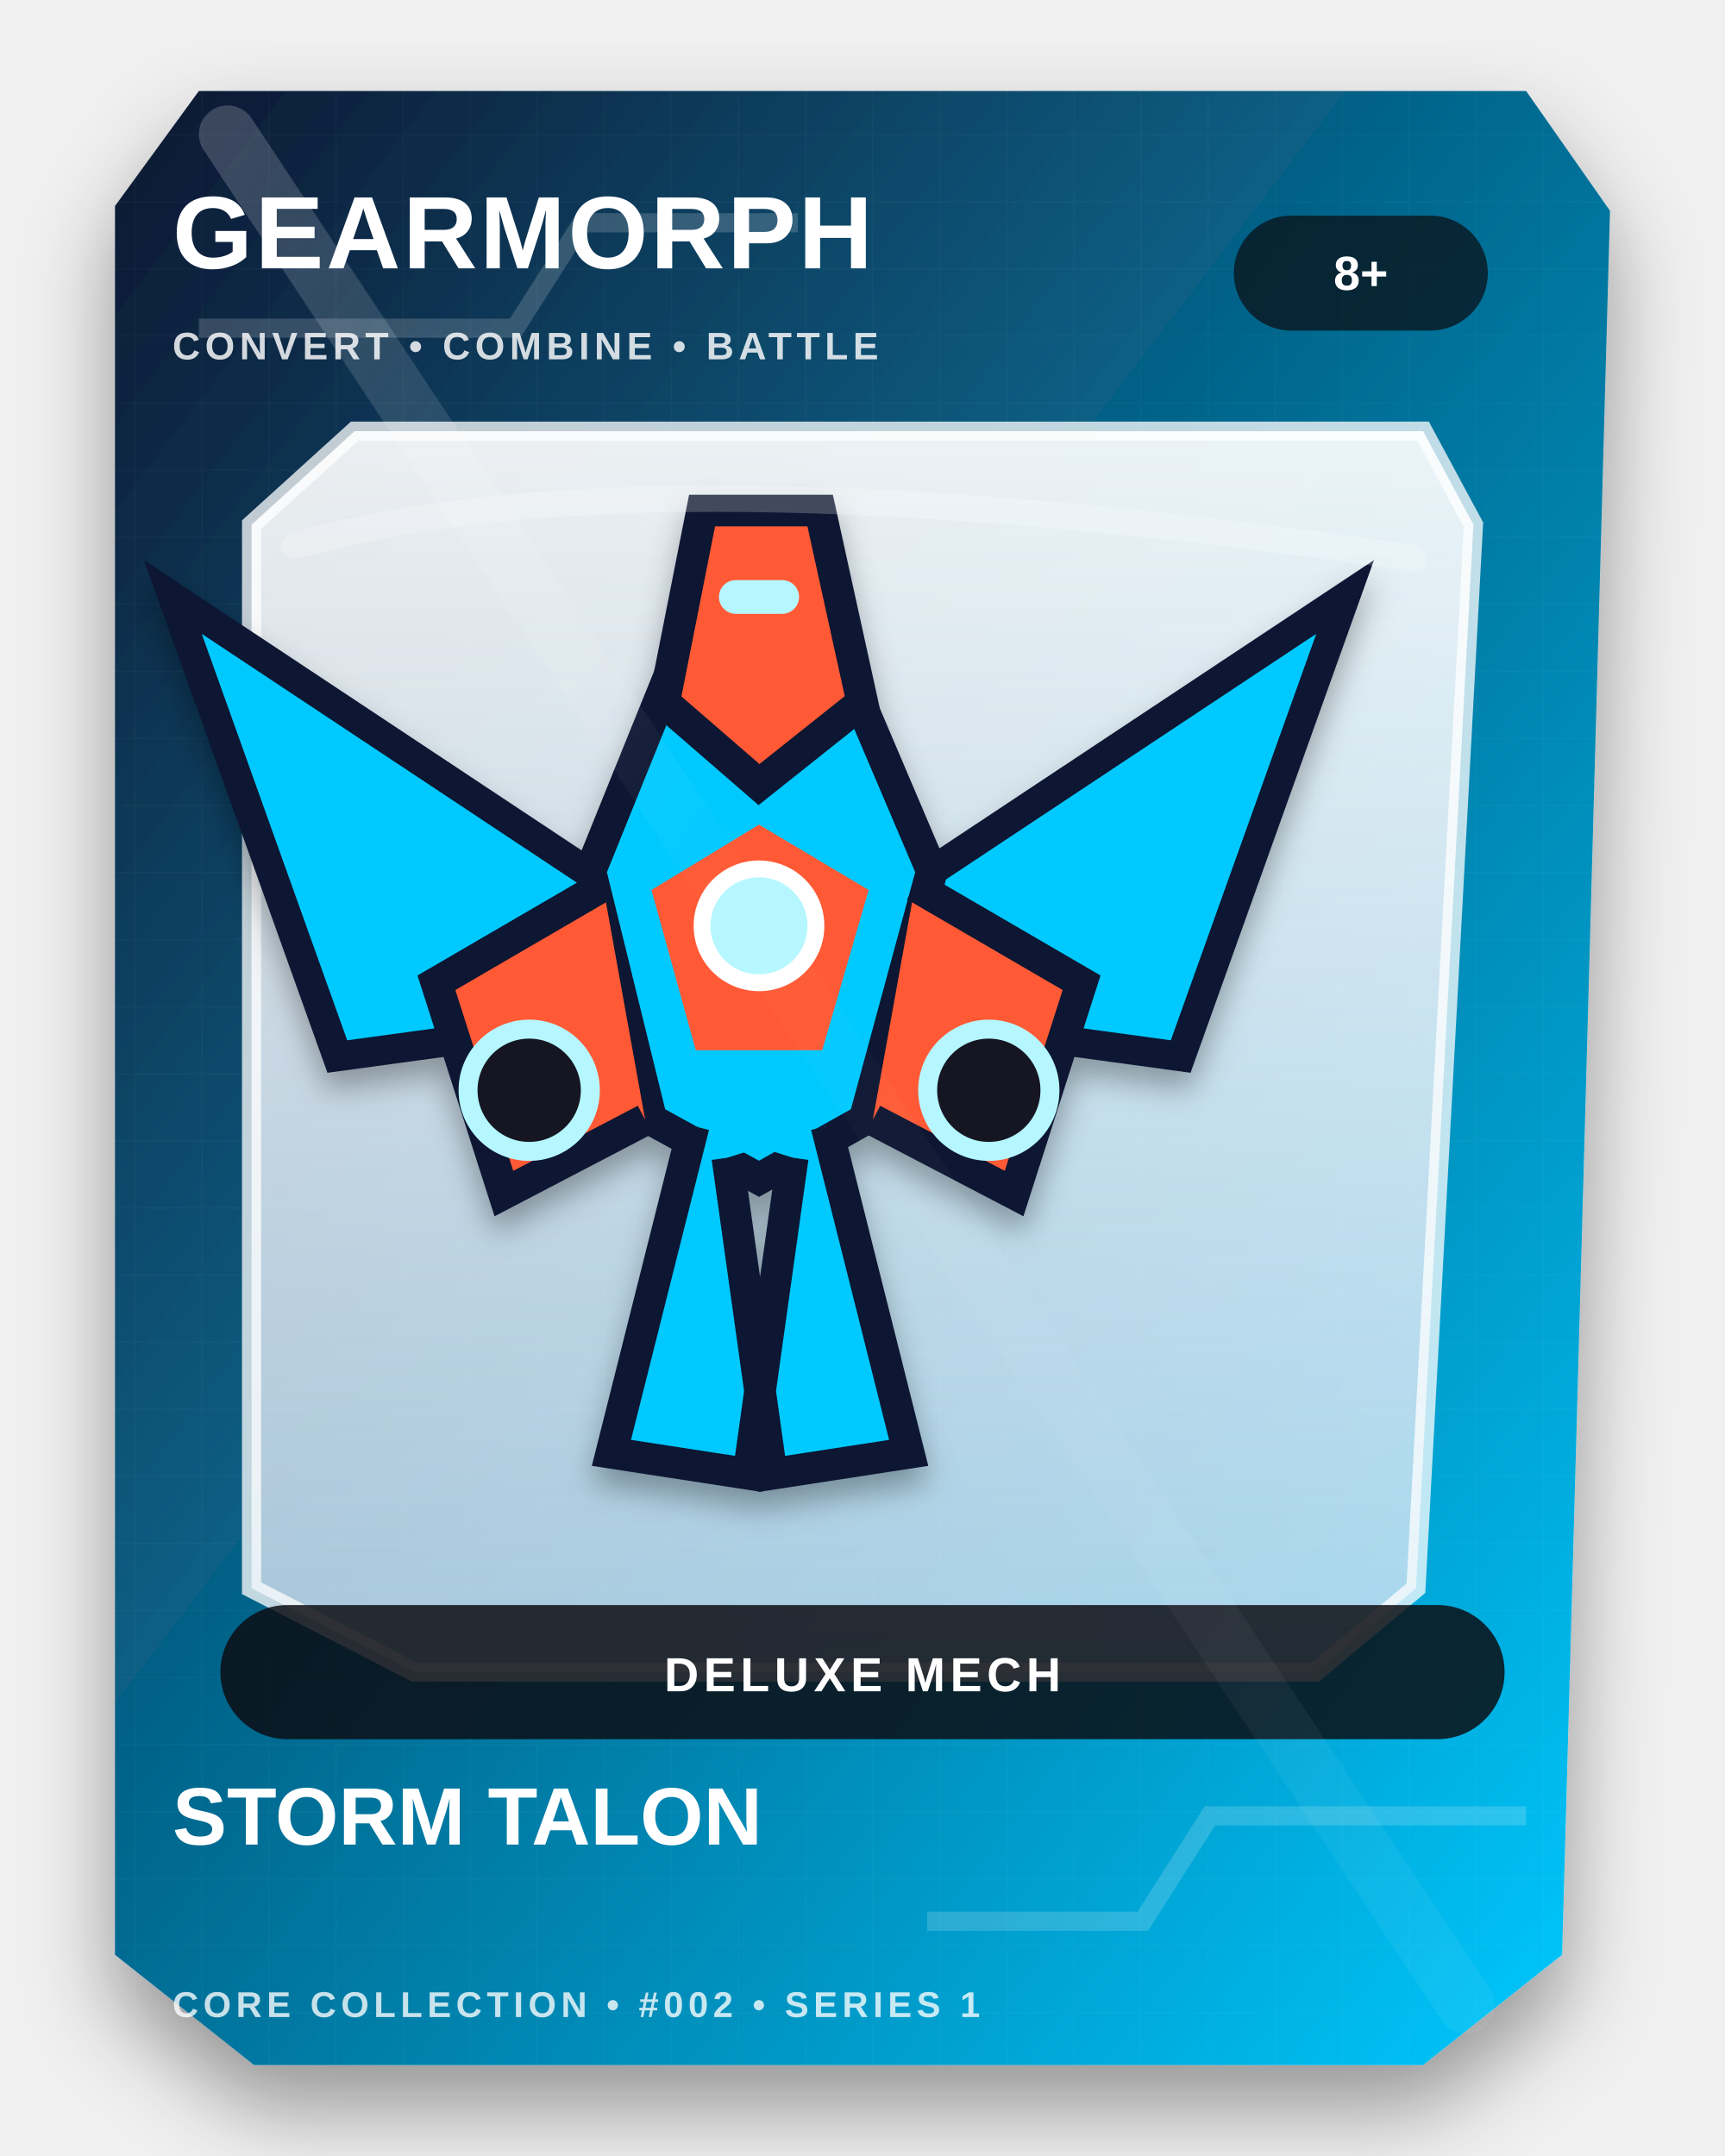
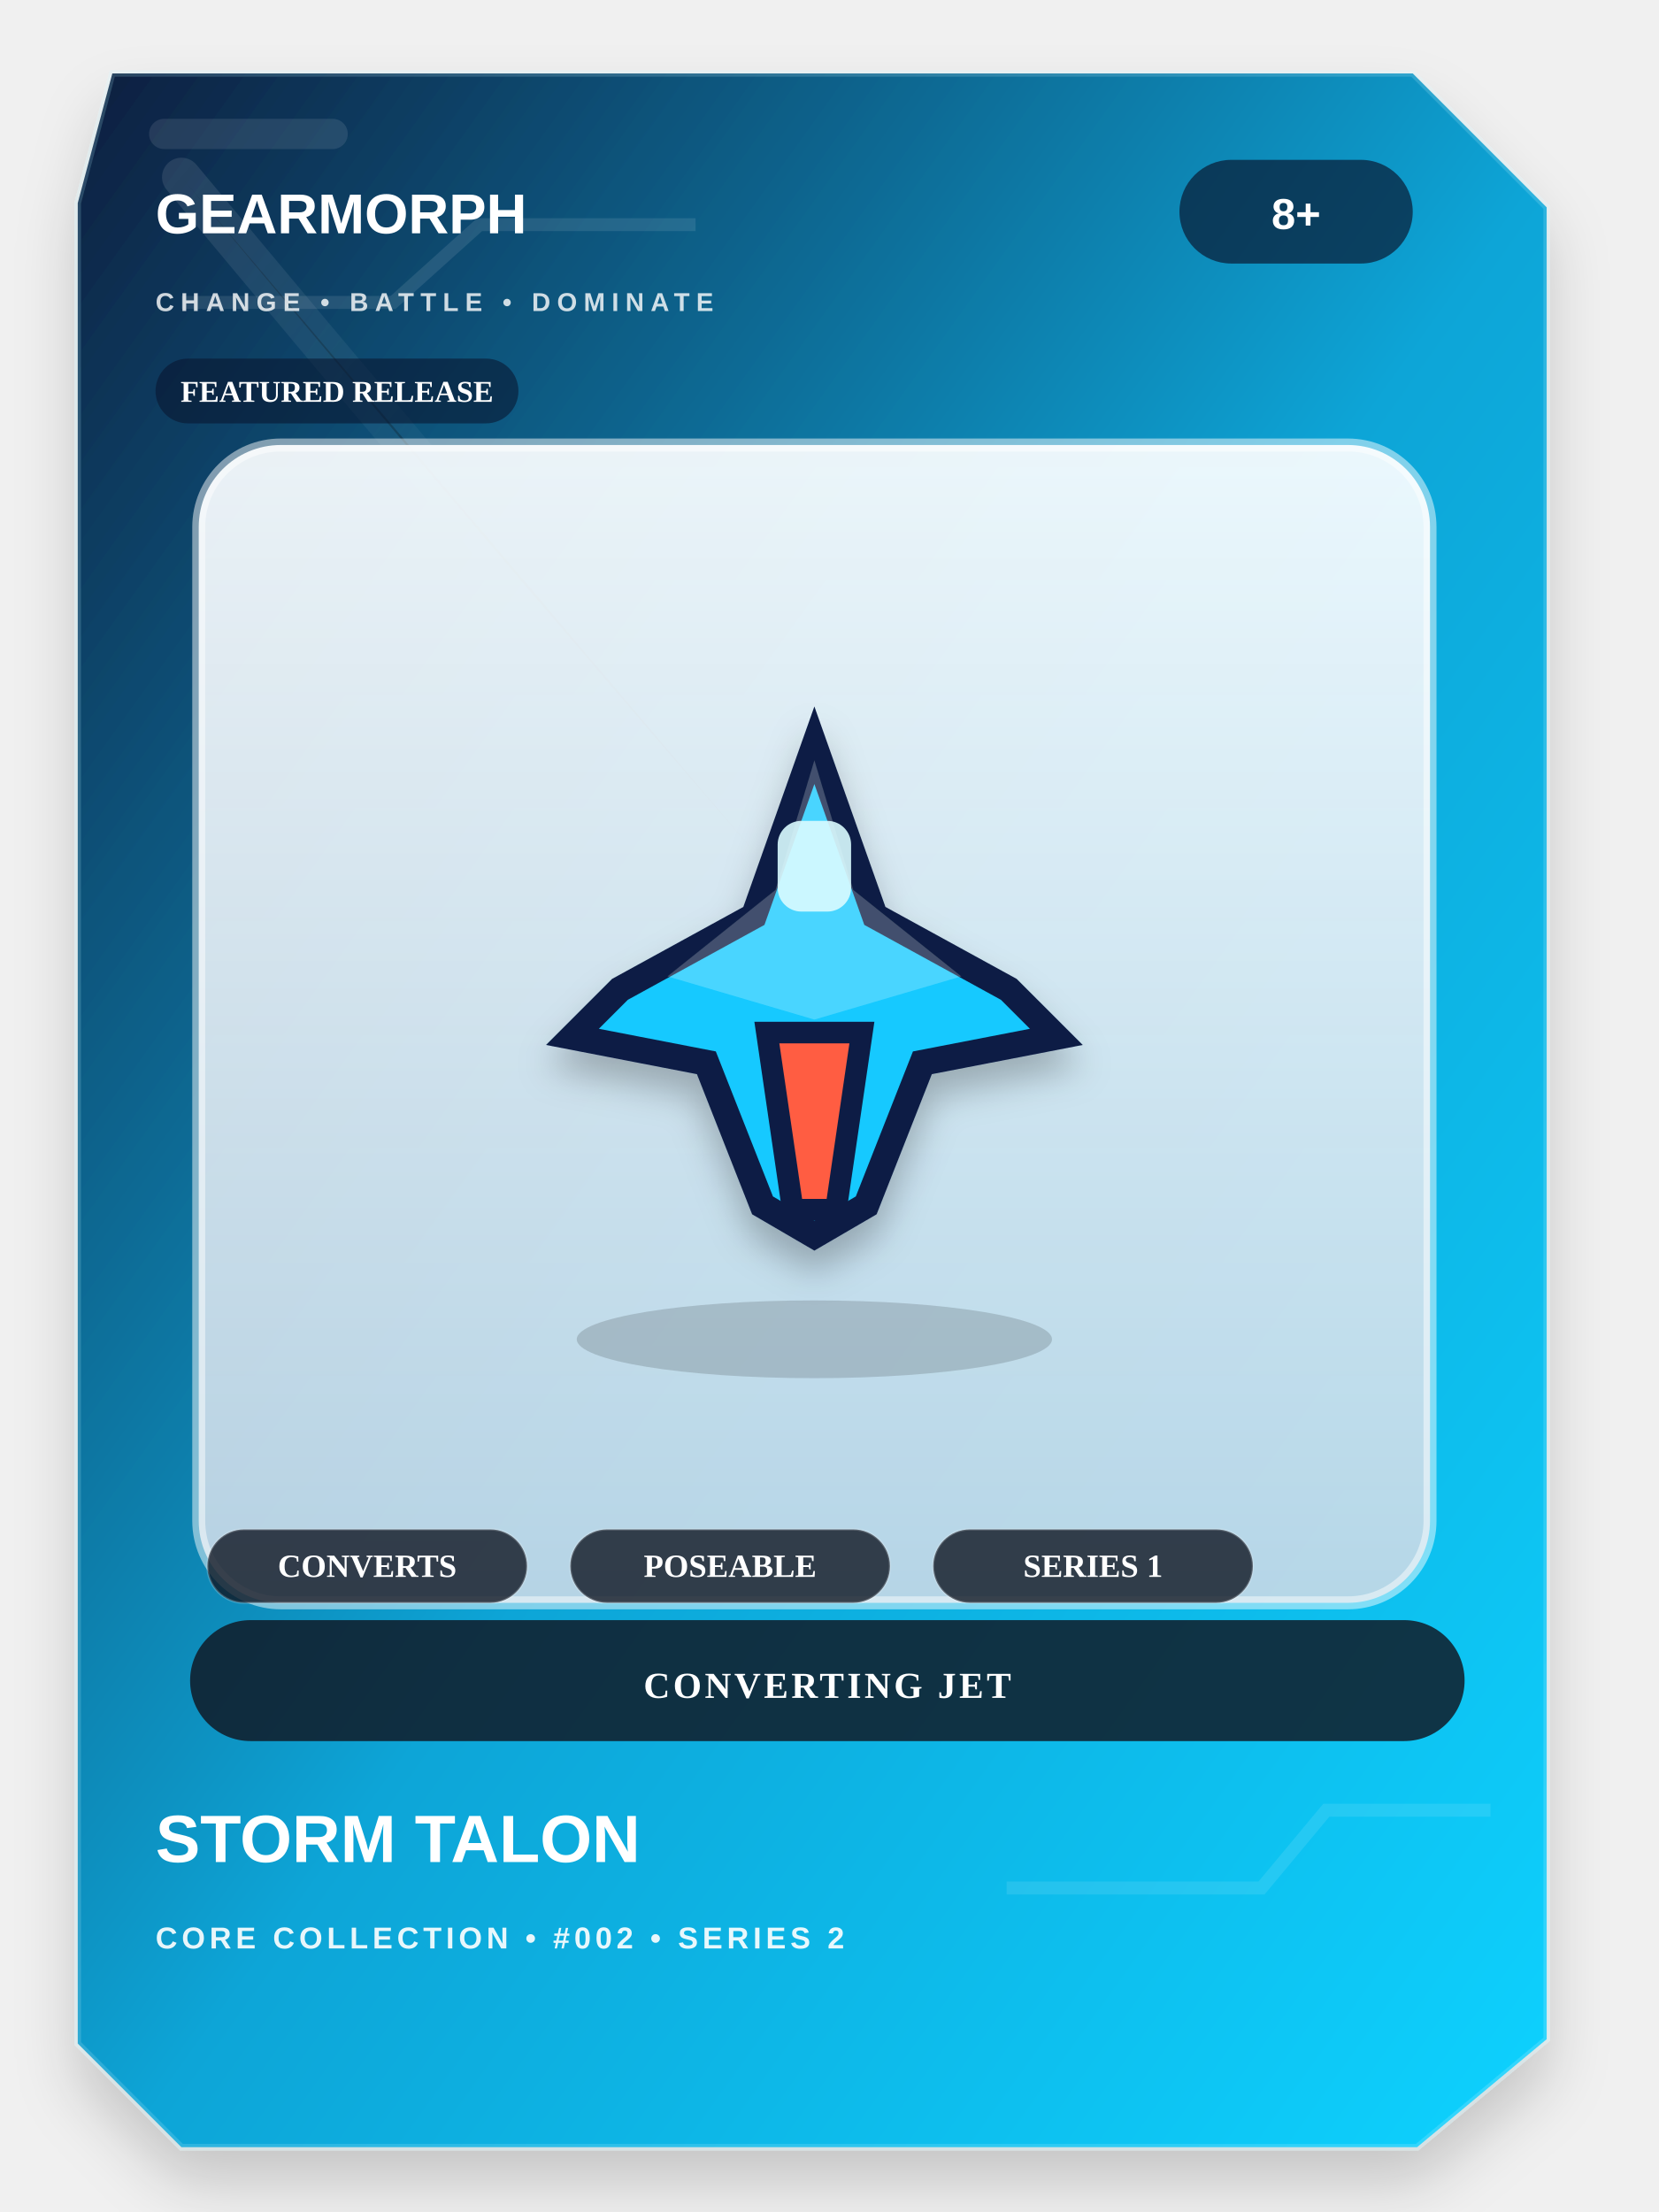
- <svg xmlns="http://www.w3.org/2000/svg" width="720" height="900" viewBox="0 0 720 900">
+ <svg xmlns="http://www.w3.org/2000/svg" width="768" height="1024" viewBox="0 0 768 1024">
  <defs>
-     <linearGradient id="packbg" x1="0" y1="0" x2="1" y2="1">
-       <stop stop-color="#0B1630" />
-       <stop offset="1" stop-color="#00C9FF" />
+     <linearGradient id="cardBg" x1="0" y1="0" x2="1" y2="1">
+       <stop offset="0%" stop-color="#0b1d3d" />
+       <stop offset="52%" stop-color="#0ea5d7" />
+       <stop offset="100%" stop-color="#10d2ff" />
+     </linearGradient>
+     <linearGradient id="windowBg" x1="0" y1="0" x2="0" y2="1">
+       <stop offset="0%" stop-color="#f9fdff" stop-opacity=".94" />
+       <stop offset="100%" stop-color="#c8d9e7" stop-opacity=".90" />
    </linearGradient>
    <linearGradient id="shine" x1="0" y1="0" x2="1" y2="1">
-       <stop stop-color="#fff" stop-opacity=".75" />
-       <stop offset=".4" stop-color="#fff" stop-opacity=".05" />
-       <stop offset="1" stop-color="#fff" stop-opacity=".22" />
+       <stop offset="0%" stop-color="#fff" stop-opacity=".36" />
+       <stop offset="60%" stop-color="#fff" stop-opacity="0" />
    </linearGradient>
-     <linearGradient id="plastic" x1="0" y1="0" x2="0" y2="1">
-       <stop stop-color="#fff" stop-opacity=".92" />
-       <stop offset="1" stop-color="#dbe5f3" stop-opacity=".76" />
-     </linearGradient>
-     <filter id="shadow" x="-30%" y="-30%" width="160%" height="170%">
-       <feDropShadow dx="0" dy="18" stdDeviation="18" flood-color="#000" flood-opacity=".38" />
+     <filter id="softShadow" x="-40%" y="-40%" width="180%" height="220%">
+       <feDropShadow dx="0" dy="10" stdDeviation="8" flood-color="#000" flood-opacity=".25" />
    </filter>
-     <filter id="smallshadow">
-       <feDropShadow dx="0" dy="8" stdDeviation="7" flood-color="#000" flood-opacity=".32" />
+     <filter id="packageShadow" x="-10%" y="-10%" width="130%" height="130%">
+       <feDropShadow dx="0" dy="16" stdDeviation="14" flood-color="#000" flood-opacity=".18" />
    </filter>
-     <filter id="glow">
-       <feGaussianBlur stdDeviation="8" result="b" />
-       <feMerge>
-         <feMergeNode in="b" />
-         <feMergeNode in="SourceGraphic" />
-       </feMerge>
-     </filter>
-     <pattern id="grid" width="28" height="28" patternUnits="userSpaceOnUse">
-       <path d="M28 0H0V28" fill="none" stroke="#fff" stroke-opacity=".08" stroke-width="1" />
-     </pattern>
  </defs>
-   <rect width="720" height="900" fill="#0f1015" opacity="0" />
-   <g filter="url(#shadow)">
-     <path d="M83 38h554l35 50-20 728-58 46H106l-58-46L48 86z" fill="url(#packbg)" />
-     <path d="M105 219l43-39h446l21 39-24 444-42 35H173l-68-35z" fill="url(#plastic)" stroke="#fff" stroke-opacity=".75" stroke-width="8" />
+   <rect width="768" height="1024" fill="none" />
+   <g filter="url(#packageShadow)">
+     <path d="M52,34 H654 L716,96 V944 L656,994 H84 L36,946 V94 Z" fill="url(#cardBg)" stroke="#c7f7ff" stroke-opacity=".18" stroke-width="3" />
  </g>
-   <path d="M83 137h132l28-44h90M637 758H505l-28 44h-90" fill="none" stroke="#fff" stroke-opacity=".17" stroke-width="8" />
-   <rect x="48" y="38" width="624" height="824" fill="url(#grid)" opacity=".35" />
-   <g font-family="Arial, Helvetica, sans-serif">
-     <text x="72" y="112" fill="#fff" font-size="43" font-weight="900" letter-spacing="1">GEARMORPH</text>
-     <text x="72" y="150" fill="#fff" opacity=".82" font-size="16" font-weight="700" letter-spacing="2">CONVERT • COMBINE • BATTLE</text>
-     <rect x="515" y="90" width="106" height="48" rx="24" fill="#0b0d12" fill-opacity=".72" />
-     <text x="568" y="121" text-anchor="middle" fill="#fff" font-size="20" font-weight="900">8+</text>
+   <path d="M84,140 L182,140 L222,104 L322,104" stroke="#fff" stroke-width="6" opacity=".10" fill="none" />
+   <path d="M466,874 L584,874 L614,838 L690,838" stroke="#fff" stroke-width="6" opacity=".10" fill="none" />
+   <path d="M76,62 L154,62" stroke="#fff" stroke-width="14" opacity=".10" stroke-linecap="round" />
+   <path d="M84,82 C164,178 238,266 354,400" stroke="url(#shine)" stroke-width="18" opacity=".28" stroke-linecap="round" />
+   <text x="72" y="108" font-family="Arial, Helvetica, sans-serif" font-size="26" font-weight="800" fill="#fff">GEARMORPH</text>
+   <text x="72" y="144" font-family="Arial, Helvetica, sans-serif" font-size="12" font-weight="700" fill="#fff" opacity=".8" letter-spacing="3">CHANGE • BATTLE • DOMINATE</text>
+   <g transform="translate(546,74)">
+     <rect width="108" height="48" rx="24" fill="#0a1630" fill-opacity=".68" />
+     <text x="54" y="32" text-anchor="middle" font-family="Arial, Helvetica, sans-serif" font-size="20" font-weight="800" fill="#fff">8+</text>
  </g>
-   <g transform="translate(0 82) scale(.88)" transform-origin="360 420">
-     <g transform="translate(0 0) scale(1)" transform-origin="360 380" filter="url(#smallshadow)">
-       <path d="M287 326L82 190l78 218 132-18zM433 326l205-136-78 218-132-18z" fill="#00C9FF" stroke="#0B1630" stroke-width="14" />
-       <path d="M280 320l38-94h84l40 94-32 118-50 28-51-28z" fill="#00C9FF" stroke="#0B1630" stroke-width="15" />
-       <path d="M315 240l18-91h56l20 91-49 39z" fill="#FF5A36" stroke="#0B1630" stroke-width="15" />
-       <rect x="341" y="182" width="38" height="16" rx="8" fill="#B6F7FF" />
-       <path d="M309 329l51-31 52 31-22 76h-60z" fill="#FF5A36" />
-       <circle cx="360" cy="346" r="27" fill="#B6F7FF" stroke="#fff" stroke-width="8" />
-       <path d="M286 327l-79 46 32 100 67-35M434 327l79 46-32 100-67-35" fill="#FF5A36" stroke="#0B1630" stroke-width="15" />
-       <path d="M329 441l-39 155 65 10 21-150M392 441l39 155-65 10-21-150" fill="#00C9FF" stroke="#0B1630" stroke-width="15" />
-       <circle cx="251" cy="424" r="29" fill="#141823" stroke="#B6F7FF" stroke-width="9" />
-       <circle cx="469" cy="424" r="29" fill="#141823" stroke="#B6F7FF" stroke-width="9" />
+   <g transform="translate(72,166)">
+     <rect width="168" height="30" rx="15" fill="#0a1630" fill-opacity=".58" />
+     <text x="84" y="20" text-anchor="middle" font-size="14" font-weight="800" fill="#fff">FEATURED RELEASE</text>
+   </g>
+   <rect x="92" y="206" width="570" height="536" rx="38" fill="url(#windowBg)" stroke="#ffffff" stroke-opacity=".48" stroke-width="6" />
+   <g transform="translate(377 470) scale(1.0)">
+     <ellipse cx="0" cy="150" rx="110" ry="18" fill="#000" opacity=".15" />
+     <g filter="url(#softShadow)">
+       <path d="M0,-125 L28,-46 L90,-12 L112,10 L50,22 L24,88 L0,102 L-24,88 L-50,22 L-112,10 L-90,-12 L-28,-46 Z" fill="#15c9ff" stroke="#0e1f45" stroke-width="12" />
+       <path d="M0,-118 L18,-58 L68,-18 L0,2 L-68,-18 L-18,-58 Z" fill="#fff" opacity=".22" />
+       <rect x="-17" y="-90" width="34" height="42" rx="11" fill="#d9fbff" opacity=".9" />
+       <path d="M-22,8 L22,8 L10,90 L-10,90 Z" fill="#ff5d42" stroke="#0e1f45" stroke-width="10" />
    </g>
  </g>
-   <path d="M123 228Q268 186 590 233" fill="none" stroke="#fff" stroke-opacity=".22" stroke-width="11" stroke-linecap="round" />
-   <rect x="92" y="670" width="536" height="56" rx="28" fill="#0b0d12" fill-opacity=".84" />
-   <text x="360" y="706" text-anchor="middle" fill="#fff" font-family="Arial" font-size="20" font-weight="900" letter-spacing="2">DELUXE MECH</text>
-   <g font-family="Arial, Helvetica, sans-serif">
-     <text x="72" y="770" fill="#fff" font-size="34" font-weight="900">
-       <tspan x="72" dy="0">STORM TALON</tspan>
-     </text>
-     <text x="72" y="842" fill="#fff" opacity=".78" font-size="15" font-weight="800" letter-spacing="2">CORE COLLECTION • #002 • SERIES 1</text>
+   <rect x="88" y="750" width="590" height="56" rx="28" fill="#101724" fill-opacity=".83" />
+   <text x="383" y="786" text-anchor="middle" font-size="17" font-weight="800" fill="#fff" letter-spacing="1.4">CONVERTING JET</text>
+   <g transform="translate(96,708)">
+     <rect x="0" y="0" width="148" height="34" rx="17" fill="#101724" fill-opacity=".80" stroke="#ffffff" stroke-opacity=".20" />
+     <text x="74" y="22" text-anchor="middle" font-size="15" font-weight="700" fill="#fff">CONVERTS</text>
  </g>
-   <path d="M95 56L612 837" stroke="url(#shine)" stroke-width="24" stroke-linecap="round" opacity=".25" />
+   <g transform="translate(264,708)">
+     <rect x="0" y="0" width="148" height="34" rx="17" fill="#101724" fill-opacity=".80" stroke="#ffffff" stroke-opacity=".20" />
+     <text x="74" y="22" text-anchor="middle" font-size="15" font-weight="700" fill="#fff">POSEABLE</text>
+   </g>
+   <g transform="translate(432,708)">
+     <rect x="0" y="0" width="148" height="34" rx="17" fill="#101724" fill-opacity=".80" stroke="#ffffff" stroke-opacity=".20" />
+     <text x="74" y="22" text-anchor="middle" font-size="15" font-weight="700" fill="#fff">SERIES 1</text>
+   </g>
+   <text x="72" y="862" font-family="Arial, Helvetica, sans-serif" font-size="31" font-weight="900" fill="#fff">STORM TALON</text>
+   <text x="72" y="902" font-family="Arial, Helvetica, sans-serif" font-size="14" font-weight="700" fill="#fff" opacity=".9" letter-spacing="2">CORE COLLECTION • #002 • SERIES 2</text>
</svg>
